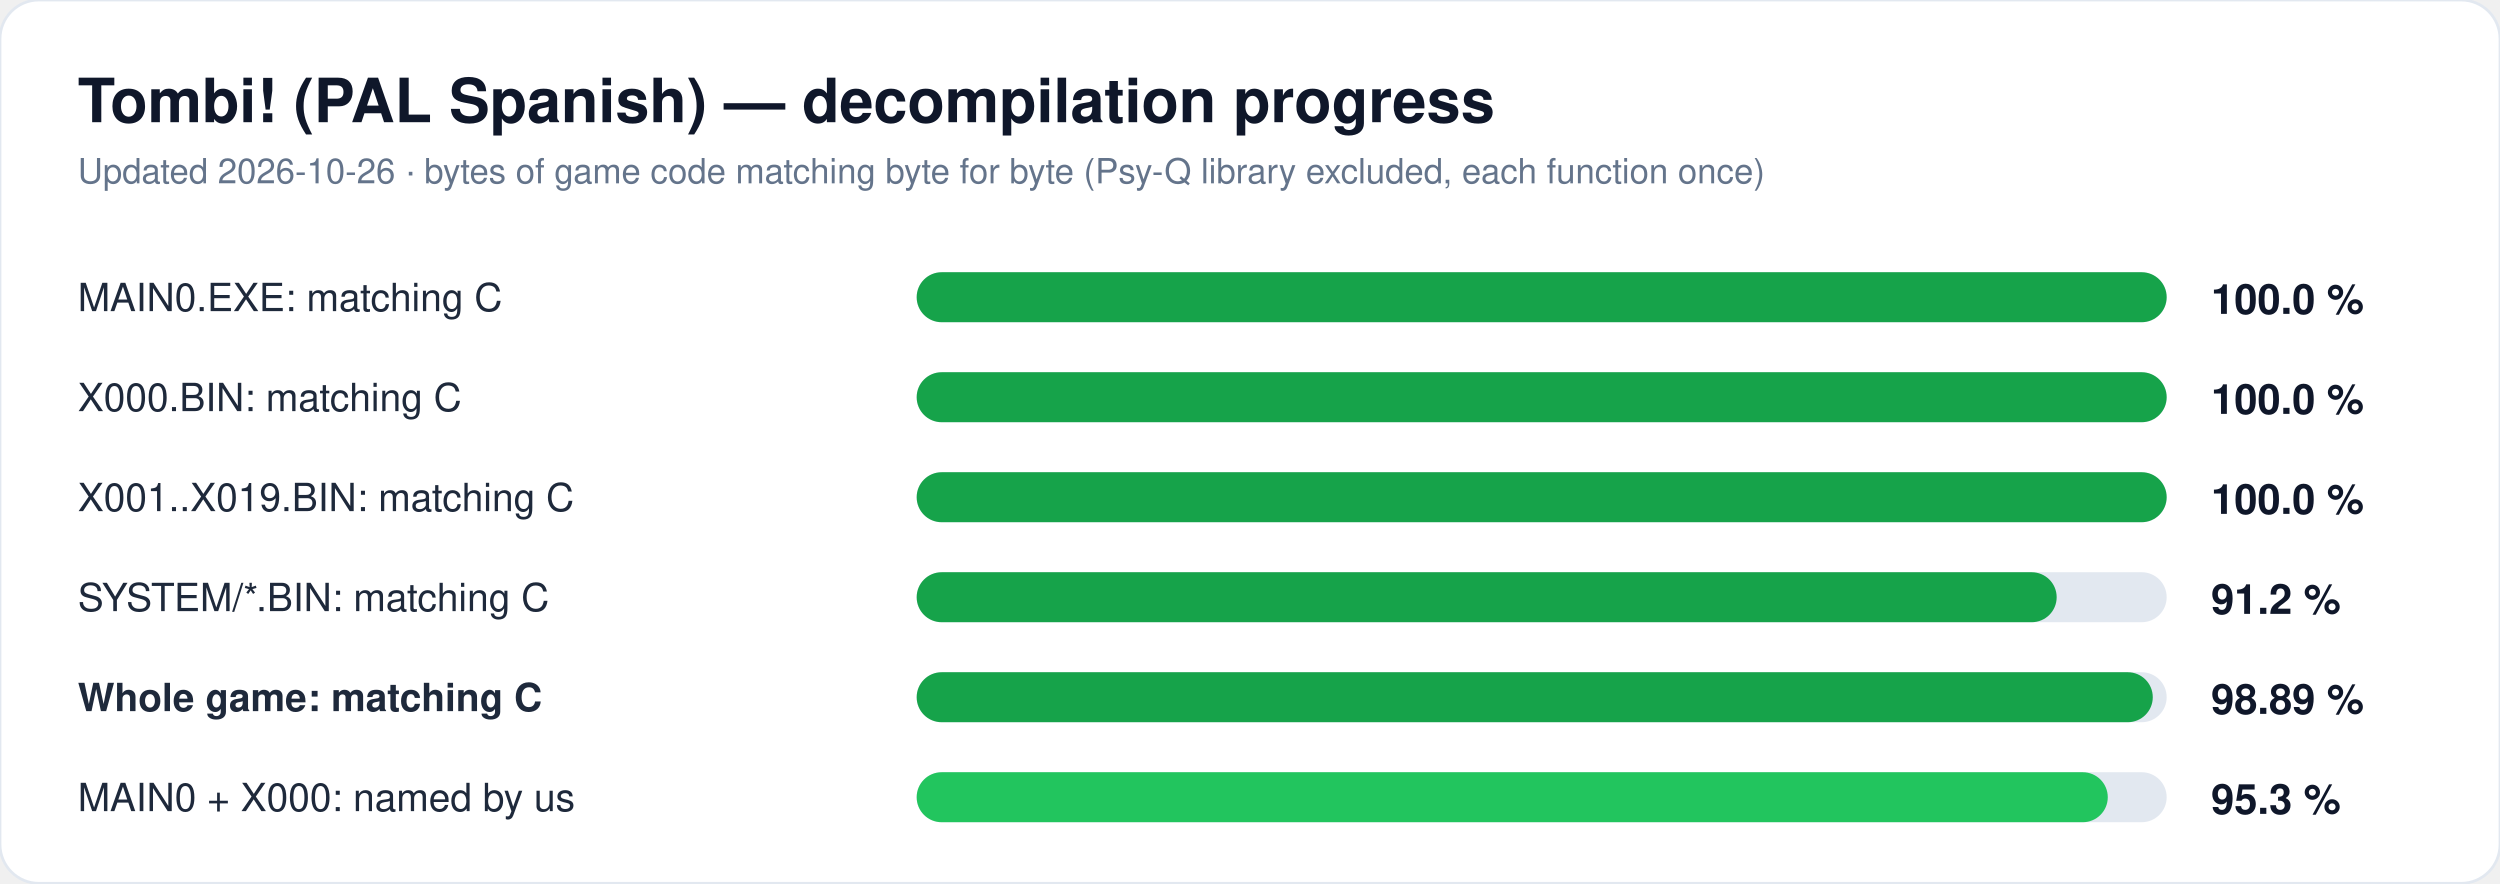
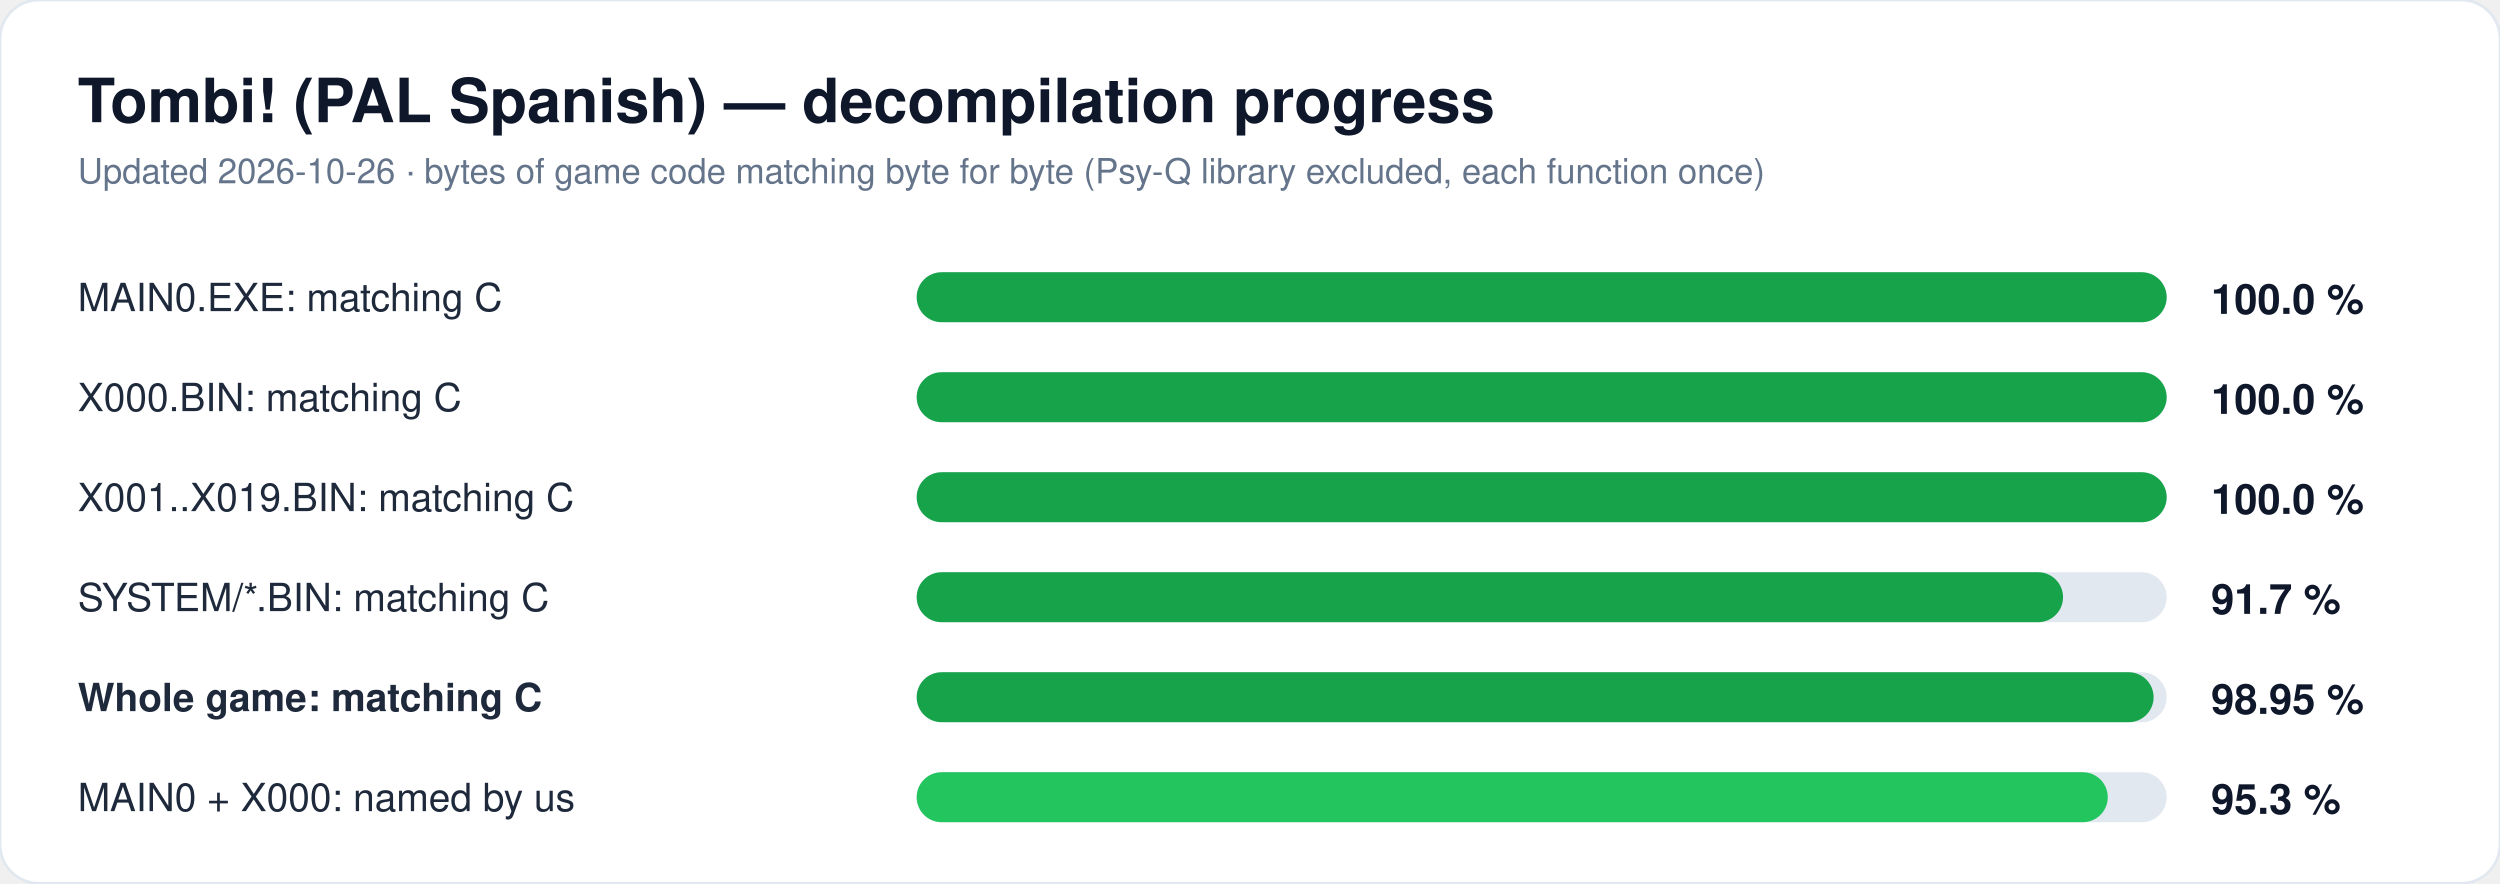
<svg xmlns="http://www.w3.org/2000/svg" width="900" height="318" viewBox="0 0 900 318" role="img" aria-label="Decompilation progress">
  <rect width="900" height="318" rx="14" fill="#ffffff" stroke="#e2e8f0" />
  <text x="28" y="44" font-family="Segoe UI,Helvetica,Arial,sans-serif" font-size="22" font-weight="700" fill="#0f172a">Tombi! (PAL Spanish) — decompilation progress</text>
  <text x="28" y="66" font-family="Segoe UI,Helvetica,Arial,sans-serif" font-size="12.5" fill="#64748b">Updated 2026-10-26 · bytes of game code matching byte for byte (Psy-Q library excluded, each function once)</text>
  <text x="28" y="112" font-family="Segoe UI,Helvetica,Arial,sans-serif" font-size="14" fill="#1e293b">MAIN0.EXE: matching C</text>
  <rect x="330" y="98" width="450" height="18" rx="9" fill="#e2e8f0" />
  <rect x="330" y="98" width="450.0" height="18" rx="9" fill="#16a34a" />
  <text x="796" y="113" font-family="Segoe UI,Helvetica,Arial,sans-serif" font-size="15" font-weight="700" fill="#0f172a">100.0 %</text>
  <text x="28" y="148" font-family="Segoe UI,Helvetica,Arial,sans-serif" font-size="14" fill="#1e293b">X000.BIN: matching C</text>
  <rect x="330" y="134" width="450" height="18" rx="9" fill="#e2e8f0" />
  <rect x="330" y="134" width="450.0" height="18" rx="9" fill="#16a34a" />
  <text x="796" y="149" font-family="Segoe UI,Helvetica,Arial,sans-serif" font-size="15" font-weight="700" fill="#0f172a">100.0 %</text>
  <text x="28" y="184" font-family="Segoe UI,Helvetica,Arial,sans-serif" font-size="14" fill="#1e293b">X001..X019.BIN: matching C</text>
  <rect x="330" y="170" width="450" height="18" rx="9" fill="#e2e8f0" />
  <rect x="330" y="170" width="450.0" height="18" rx="9" fill="#16a34a" />
  <text x="796" y="185" font-family="Segoe UI,Helvetica,Arial,sans-serif" font-size="15" font-weight="700" fill="#0f172a">100.0 %</text>
  <text x="28" y="220" font-family="Segoe UI,Helvetica,Arial,sans-serif" font-size="14" fill="#1e293b">SYSTEM/*.BIN: matching C</text>
  <rect x="330" y="206" width="450" height="18" rx="9" fill="#e2e8f0" />
-   <rect x="330" y="206" width="410.4" height="18" rx="9" fill="#16a34a" />
-   <text x="796" y="221" font-family="Segoe UI,Helvetica,Arial,sans-serif" font-size="15" font-weight="700" fill="#0f172a">91.2 %</text>
+   <rect x="330" y="206" width="412.7" height="18" rx="9" fill="#16a34a" />
+   <text x="796" y="221" font-family="Segoe UI,Helvetica,Arial,sans-serif" font-size="15" font-weight="700" fill="#0f172a">91.7 %</text>
  <text x="28" y="256" font-family="Segoe UI,Helvetica,Arial,sans-serif" font-size="14" font-weight="700" fill="#1e293b">Whole game: matching C</text>
  <rect x="330" y="242" width="450" height="18" rx="9" fill="#e2e8f0" />
-   <rect x="330" y="242" width="445.0" height="18" rx="9" fill="#16a34a" />
-   <text x="796" y="257" font-family="Segoe UI,Helvetica,Arial,sans-serif" font-size="15" font-weight="700" fill="#0f172a">98.89 %</text>
+   <rect x="330" y="242" width="445.3" height="18" rx="9" fill="#16a34a" />
+   <text x="796" y="257" font-family="Segoe UI,Helvetica,Arial,sans-serif" font-size="15" font-weight="700" fill="#0f172a">98.95 %</text>
  <text x="28" y="292" font-family="Segoe UI,Helvetica,Arial,sans-serif" font-size="14" fill="#1e293b">MAIN0 + X000: named by us</text>
  <rect x="330" y="278" width="450" height="18" rx="9" fill="#e2e8f0" />
  <rect x="330" y="278" width="428.8" height="18" rx="9" fill="#22c55e" />
  <text x="796" y="293" font-family="Segoe UI,Helvetica,Arial,sans-serif" font-size="15" font-weight="700" fill="#0f172a">95.3 %</text>
</svg>
